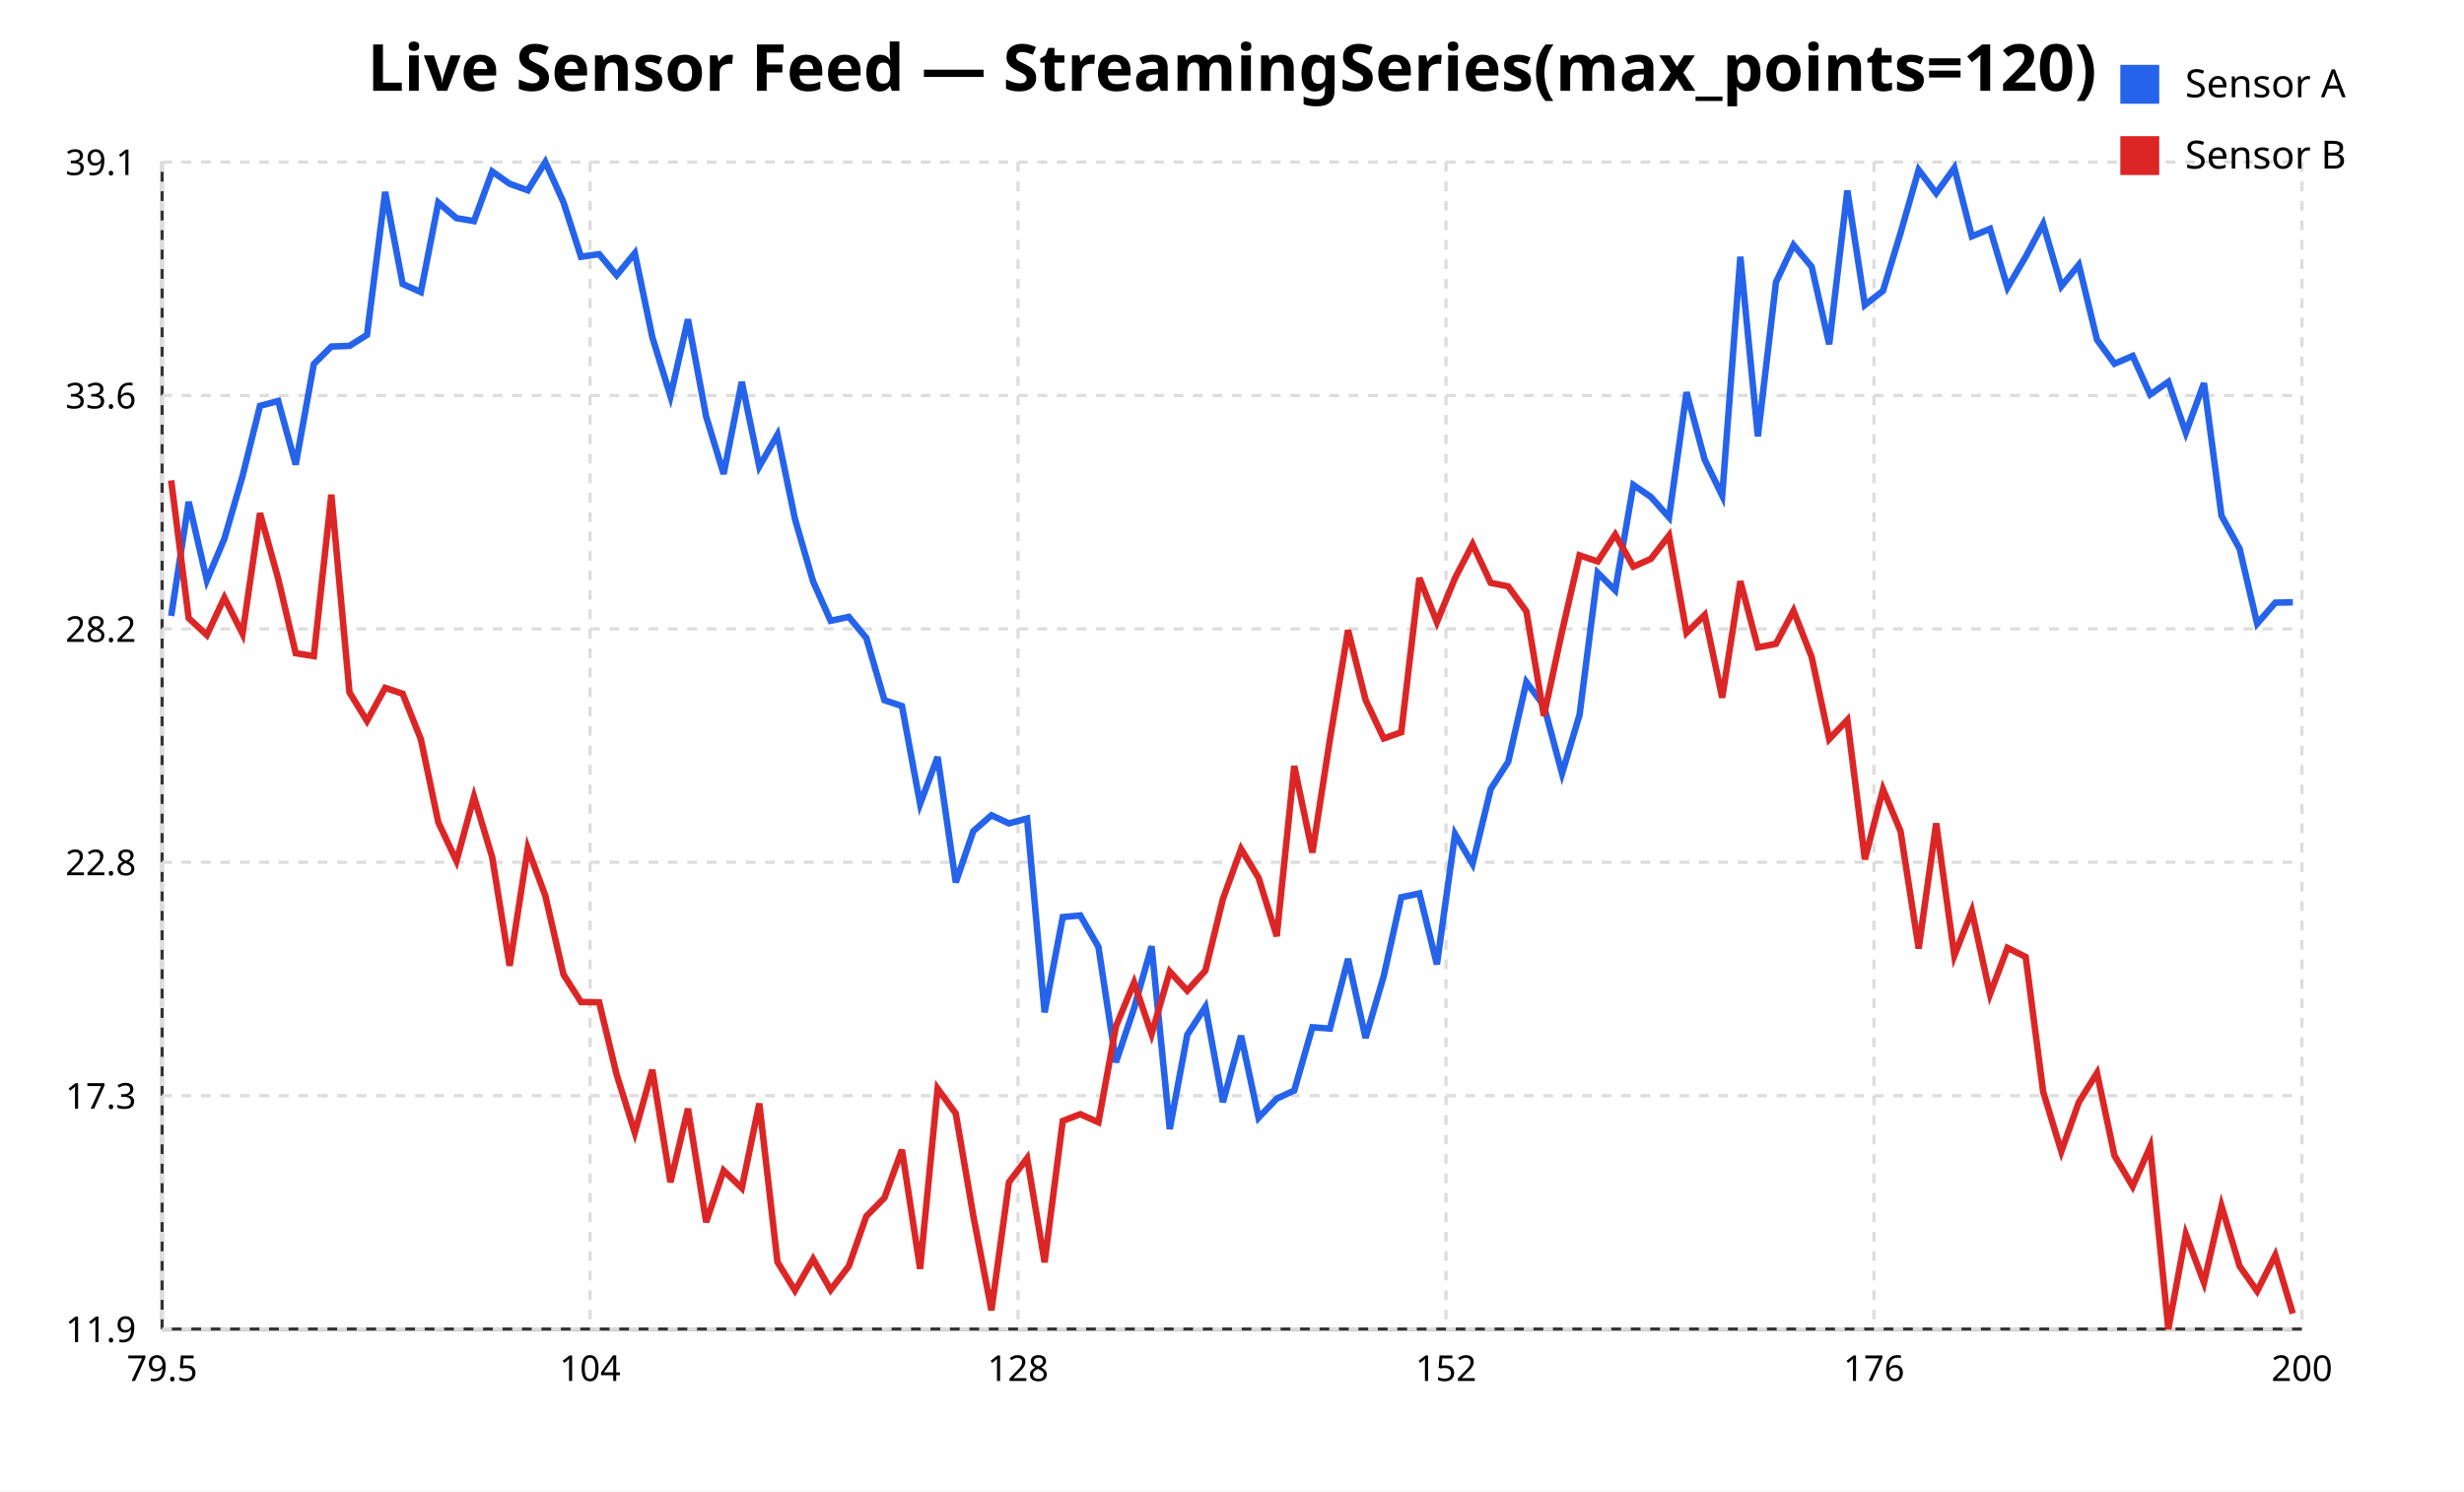
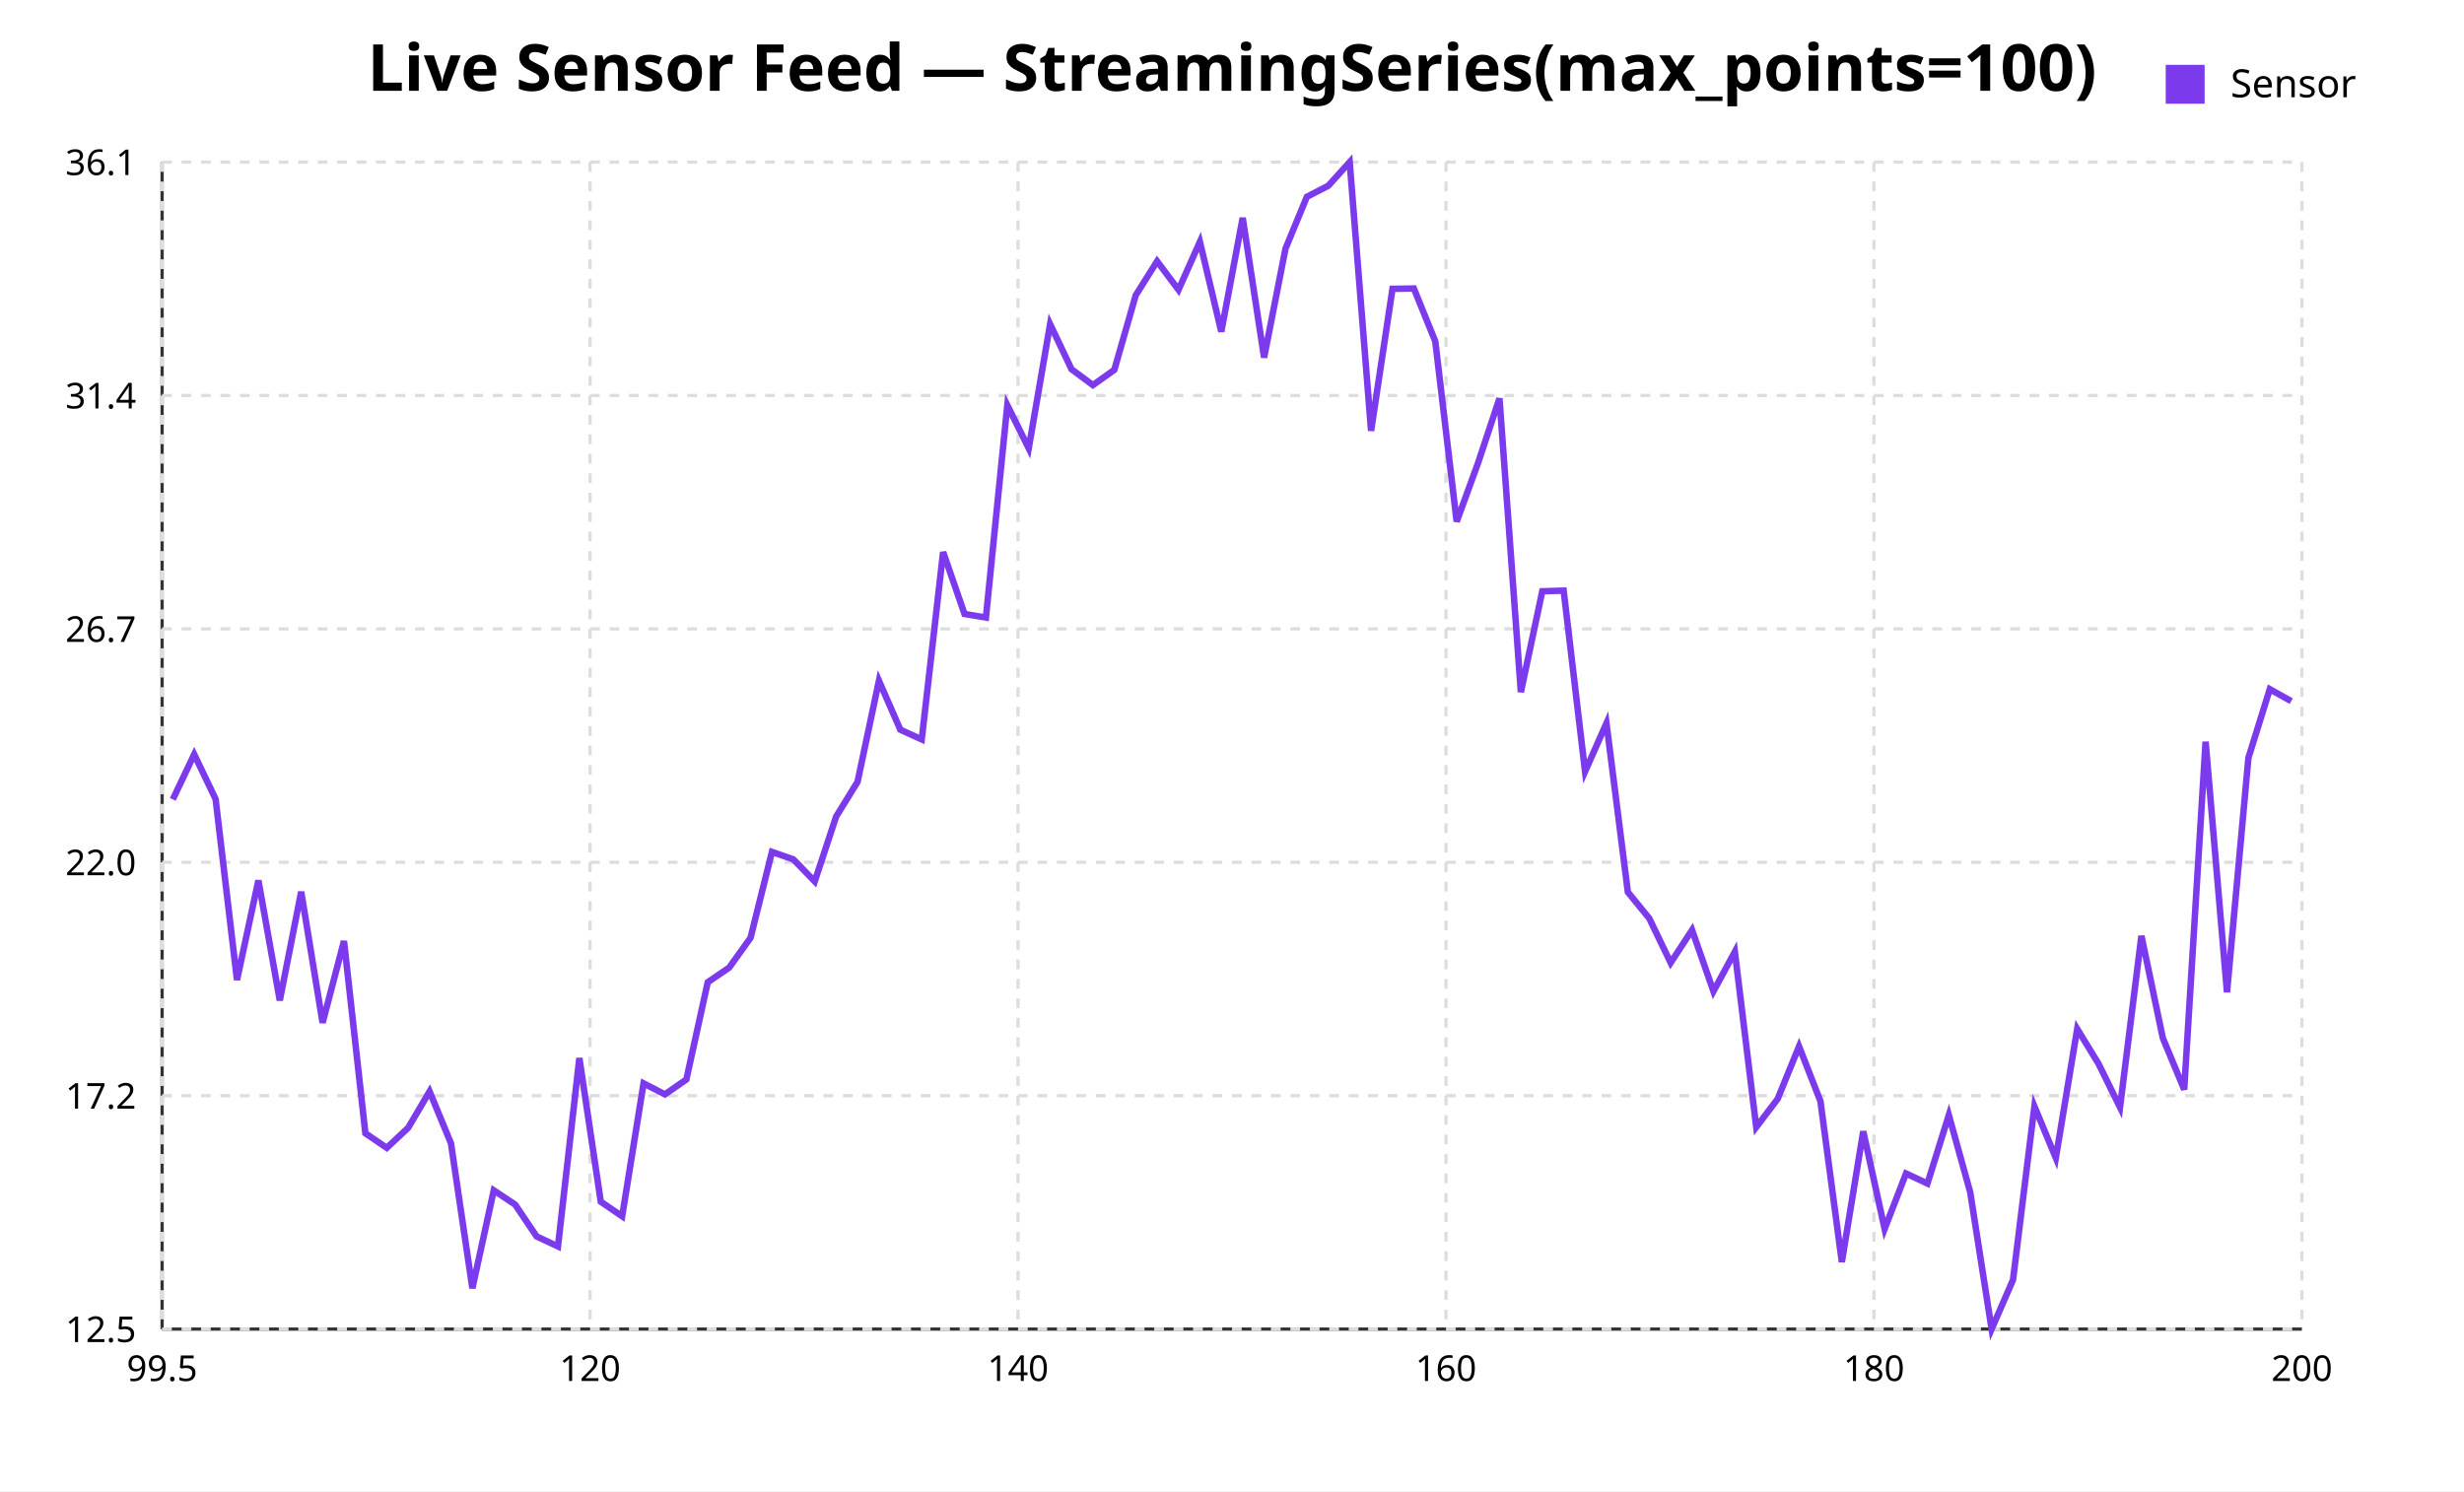
<svg xmlns="http://www.w3.org/2000/svg" role="img" focusable="false" aria-labelledby="glyphx-chart-21-title glyphx-chart-21-desc" id="glyphx-chart-21" data-glyphx="true" width="760" height="460" viewBox="0 0 760 460">
  <rect width="760" height="460" fill="#ffffff" />
-   <text x="380" y="28" text-anchor="middle" font-size="20" font-weight="bold" font-family="sans-serif" fill="#000000">Live Sensor Feed  —  StreamingSeries(max_points=120)</text>
+   <text x="380" y="28" text-anchor="middle" font-size="20" font-weight="bold" font-family="sans-serif" fill="#000000">Live Sensor Feed  —  StreamingSeries(max_points=100)</text>
  <line x1="50" y1="410" x2="710" y2="410" stroke="#333" />
  <line x1="50" y1="50" x2="50" y2="410" stroke="#333" />
  <line x1="50" x2="710" y1="410.0" y2="410.0" stroke="#ddd" stroke-dasharray="3,3" />
-   <text x="42" y="414.0" text-anchor="end" font-size="11" font-family="sans-serif" fill="#000000">11.9</text>
+   <text x="42" y="414.0" text-anchor="end" font-size="11" font-family="sans-serif" fill="#000000">12.5</text>
  <line x1="50" x2="710" y1="338.0" y2="338.0" stroke="#ddd" stroke-dasharray="3,3" />
-   <text x="42" y="342.0" text-anchor="end" font-size="11" font-family="sans-serif" fill="#000000">17.3</text>
+   <text x="42" y="342.0" text-anchor="end" font-size="11" font-family="sans-serif" fill="#000000">17.2</text>
  <line x1="50" x2="710" y1="266.0" y2="266.0" stroke="#ddd" stroke-dasharray="3,3" />
-   <text x="42" y="270.0" text-anchor="end" font-size="11" font-family="sans-serif" fill="#000000">22.8</text>
+   <text x="42" y="270.0" text-anchor="end" font-size="11" font-family="sans-serif" fill="#000000">22.0</text>
  <line x1="50" x2="710" y1="194" y2="194" stroke="#ddd" stroke-dasharray="3,3" />
-   <text x="42" y="198" text-anchor="end" font-size="11" font-family="sans-serif" fill="#000000">28.2</text>
+   <text x="42" y="198" text-anchor="end" font-size="11" font-family="sans-serif" fill="#000000">26.7</text>
  <line x1="50" x2="710" y1="122" y2="122" stroke="#ddd" stroke-dasharray="3,3" />
-   <text x="42" y="126" text-anchor="end" font-size="11" font-family="sans-serif" fill="#000000">33.6</text>
+   <text x="42" y="126" text-anchor="end" font-size="11" font-family="sans-serif" fill="#000000">31.4</text>
  <line x1="50" x2="710" y1="50.0" y2="50.0" stroke="#ddd" stroke-dasharray="3,3" />
-   <text x="42" y="54.0" text-anchor="end" font-size="11" font-family="sans-serif" fill="#000000">39.1</text>
+   <text x="42" y="54.0" text-anchor="end" font-size="11" font-family="sans-serif" fill="#000000">36.1</text>
  <line y1="50" y2="410" x1="50.0" x2="50.0" stroke="#ddd" stroke-dasharray="3,3" />
-   <text x="50.0" y="426" text-anchor="middle" font-size="11" font-family="sans-serif" fill="#000000">79.5</text>
+   <text x="50.0" y="426" text-anchor="middle" font-size="11" font-family="sans-serif" fill="#000000">99.5</text>
  <line y1="50" y2="410" x1="182.0" x2="182.0" stroke="#ddd" stroke-dasharray="3,3" />
-   <text x="182.0" y="426" text-anchor="middle" font-size="11" font-family="sans-serif" fill="#000000">104</text>
+   <text x="182.0" y="426" text-anchor="middle" font-size="11" font-family="sans-serif" fill="#000000">120</text>
  <line y1="50" y2="410" x1="314.0" x2="314.0" stroke="#ddd" stroke-dasharray="3,3" />
-   <text x="314.0" y="426" text-anchor="middle" font-size="11" font-family="sans-serif" fill="#000000">128</text>
+   <text x="314.0" y="426" text-anchor="middle" font-size="11" font-family="sans-serif" fill="#000000">140</text>
  <line y1="50" y2="410" x1="446.0" x2="446.0" stroke="#ddd" stroke-dasharray="3,3" />
-   <text x="446.0" y="426" text-anchor="middle" font-size="11" font-family="sans-serif" fill="#000000">152</text>
+   <text x="446.0" y="426" text-anchor="middle" font-size="11" font-family="sans-serif" fill="#000000">160</text>
  <line y1="50" y2="410" x1="578.0" x2="578.0" stroke="#ddd" stroke-dasharray="3,3" />
-   <text x="578.0" y="426" text-anchor="middle" font-size="11" font-family="sans-serif" fill="#000000">176</text>
+   <text x="578.0" y="426" text-anchor="middle" font-size="11" font-family="sans-serif" fill="#000000">180</text>
  <line y1="50" y2="410" x1="710.0" x2="710.0" stroke="#ddd" stroke-dasharray="3,3" />
  <text x="710.0" y="426" text-anchor="middle" font-size="11" font-family="sans-serif" fill="#000000">200</text>
-   <polyline class="series-99728" fill="none" stroke="#2563eb" stroke-width="2.0" points="52.8,190.0 58.2,154.8 63.8,179.0 69.2,166.2 74.8,146.9 80.2,125.2 85.8,123.7 91.2,143.3 96.8,112.3 102.2,106.9 107.8,106.7 113.2,103.3 118.8,59.2 124.2,87.6 129.8,90.1 135.2,62.5 140.8,67.3 146.2,68.2 151.8,52.9 157.2,56.7 162.8,58.7 168.2,50.0 173.8,62.4 179.2,79.2 184.8,78.4 190.2,84.9 195.8,78.1 201.2,104.0 206.8,122.2 212.2,98.5 217.8,128.5 223.2,146.2 228.8,117.8 234.2,143.9 239.8,134.1 245.2,160.1 250.8,179.4 256.2,191.5 261.8,190.3 267.2,196.8 272.8,216.0 278.2,217.8 283.8,248.0 289.2,233.5 294.8,272.2 300.2,256.4 305.8,251.5 311.2,254.0 316.8,252.5 322.2,312.3 327.8,282.9 333.2,282.4 338.8,292.1 344.2,327.7 349.8,311.0 355.2,291.9 360.8,348.3 366.2,319.2 371.8,310.6 377.2,340.0 382.8,319.5 388.2,344.8 393.8,338.9 399.2,336.4 404.8,316.9 410.2,317.3 415.8,295.8 421.2,320.2 426.8,301.1 432.2,276.8 437.8,275.6 443.2,297.5 448.8,257.3 454.2,266.5 459.8,243.4 465.2,235.0 470.8,210.4 476.2,217.7 481.8,238.6 487.2,220.5 492.8,176.7 498.2,182.1 503.8,149.6 509.2,153.3 514.8,159.6 520.2,121.0 525.8,141.8 531.2,152.9 536.8,79.2 542.2,134.6 547.8,87.0 553.2,75.6 558.8,82.3 564.2,106.2 569.8,58.8 575.2,94.1 580.8,89.7 586.2,71.9 591.8,52.4 597.2,59.6 602.8,51.8 608.2,72.9 613.8,70.6 619.2,88.7 624.8,79.2 630.2,69.1 635.8,88.3 641.2,81.7 646.8,104.8 652.2,112.2 657.8,109.8 663.2,121.7 668.8,117.8 674.2,133.5 679.8,118.2 685.2,159.1 690.8,169.3 696.2,192.4 701.8,185.9 707.2,185.8" />
-   <polyline class="series-20608" fill="none" stroke="#dc2626" stroke-width="2.0" points="52.8,148.2 58.2,190.7 63.8,195.9 69.2,184.4 74.8,195.5 80.2,158.3 85.8,178.5 91.2,201.5 96.8,202.4 102.2,152.6 107.8,213.6 113.2,222.4 118.8,212.2 124.2,214.0 129.8,228.0 135.2,253.7 140.8,265.6 146.2,245.8 151.8,264.4 157.2,297.9 162.8,261.7 168.2,276.3 173.8,300.6 179.2,309.1 184.8,309.2 190.2,331.5 195.8,349.4 201.2,330.0 206.8,364.7 212.2,342.0 217.8,377.0 223.2,361.1 228.8,366.5 234.2,340.4 239.8,389.3 245.2,398.1 250.8,388.4 256.2,397.9 261.8,390.6 267.2,375.2 272.8,369.5 278.2,354.7 283.8,391.4 289.2,335.8 294.8,343.5 300.2,375.0 305.8,404.2 311.2,364.7 316.8,357.3 322.2,389.4 327.8,345.8 333.2,343.7 338.8,346.2 344.2,316.6 349.8,303.1 355.2,319.0 360.8,299.7 366.2,305.6 371.8,299.4 377.2,277.3 382.8,261.9 388.2,270.8 393.8,288.8 399.2,236.3 404.8,263.0 410.2,228.1 415.8,194.4 421.2,215.9 426.8,227.8 432.2,225.9 437.8,178.3 443.2,191.9 448.8,178.3 454.2,167.9 459.8,179.8 465.2,180.9 470.8,188.6 476.2,220.8 481.8,194.8 487.2,171.3 492.8,173.2 498.2,164.9 503.8,174.8 509.2,172.4 514.8,165.2 520.2,195.2 525.8,189.7 531.2,215.2 536.8,179.3 542.2,199.7 547.8,198.6 553.2,188.4 558.8,202.7 564.2,228.0 569.8,222.1 575.2,265.1 580.8,243.5 586.2,256.4 591.8,292.6 597.2,254.0 602.8,294.8 608.2,281.0 613.8,306.7 619.2,292.4 624.8,295.2 630.2,336.8 635.8,355.2 641.2,340.0 646.8,331.0 652.2,356.5 657.8,366.0 663.2,353.7 668.8,410.0 674.2,380.8 679.8,395.7 685.2,372.0 690.8,390.6 696.2,398.3 701.8,387.2 707.2,405.2" />
+   <polyline class="series-1872" fill="none" stroke="#7c3aed" stroke-width="2.0" points="53.3,246.6 59.9,232.7 66.5,246.5 73.1,302.3 79.7,271.6 86.3,308.6 92.9,275.1 99.5,315.5 106.1,290.3 112.7,349.6 119.3,354.1 125.9,347.9 132.5,336.7 139.1,352.7 145.7,397.4 152.3,367.2 158.9,371.6 165.5,381.4 172.1,384.5 178.7,326.4 185.3,370.7 191.9,375.2 198.5,334.2 205.1,337.6 211.7,333.0 218.3,303.0 224.9,298.5 231.5,289.3 238.1,262.8 244.7,265.1 251.3,271.9 257.9,251.9 264.5,241.2 271.1,210.0 277.7,225.1 284.3,228.1 290.9,170.3 297.5,189.4 304.1,190.5 310.7,125.0 317.3,138.3 323.9,100.0 330.5,113.9 337.1,118.8 343.7,114.1 350.3,91.1 356.9,80.6 363.5,89.4 370.1,74.6 376.7,102.3 383.3,67.2 389.9,110.3 396.5,76.7 403.1,60.7 409.7,57.3 416.3,50.0 422.9,132.9 429.5,89.1 436.1,89.0 442.7,105.3 449.3,160.9 455.9,142.8 462.5,122.9 469.1,213.5 475.7,182.4 482.3,182.2 488.9,238.0 495.5,223.1 502.1,275.2 508.7,283.3 515.3,297.0 521.9,286.9 528.5,305.8 535.1,293.6 541.7,347.7 548.3,339.0 554.9,322.8 561.5,339.7 568.1,389.3 574.7,349.0 581.3,379.1 587.9,362.0 594.5,365.1 601.1,344.0 607.7,367.8 614.3,410.0 620.9,394.8 627.5,341.3 634.1,357.2 640.7,317.4 647.3,328.2 653.9,341.6 660.5,288.7 667.1,320.2 673.7,336.1 680.3,228.8 686.9,306.1 693.5,233.8 700.1,212.6 706.7,216.3" />
  <g class="glyphx-legend">
-     <rect x="654" y="20" width="12" height="12" fill="#2563eb" class="legend-icon" data-target="series-99728" />
-     <text x="674" y="30" font-size="12" font-family="sans-serif" fill="#000000" class="legend-label" data-target="series-99728">Sensor A</text>
-     <rect x="654" y="42" width="12" height="12" fill="#dc2626" class="legend-icon" data-target="series-20608" />
-     <text x="674" y="52" font-size="12" font-family="sans-serif" fill="#000000" class="legend-label" data-target="series-20608">Sensor B</text>
+     <rect x="668" y="20" width="12" height="12" fill="#7c3aed" class="legend-icon" data-target="series-1872" />
+     <text x="688" y="30" font-size="12" font-family="sans-serif" fill="#000000" class="legend-label" data-target="series-1872">Sensor</text>
  </g>
</svg>
